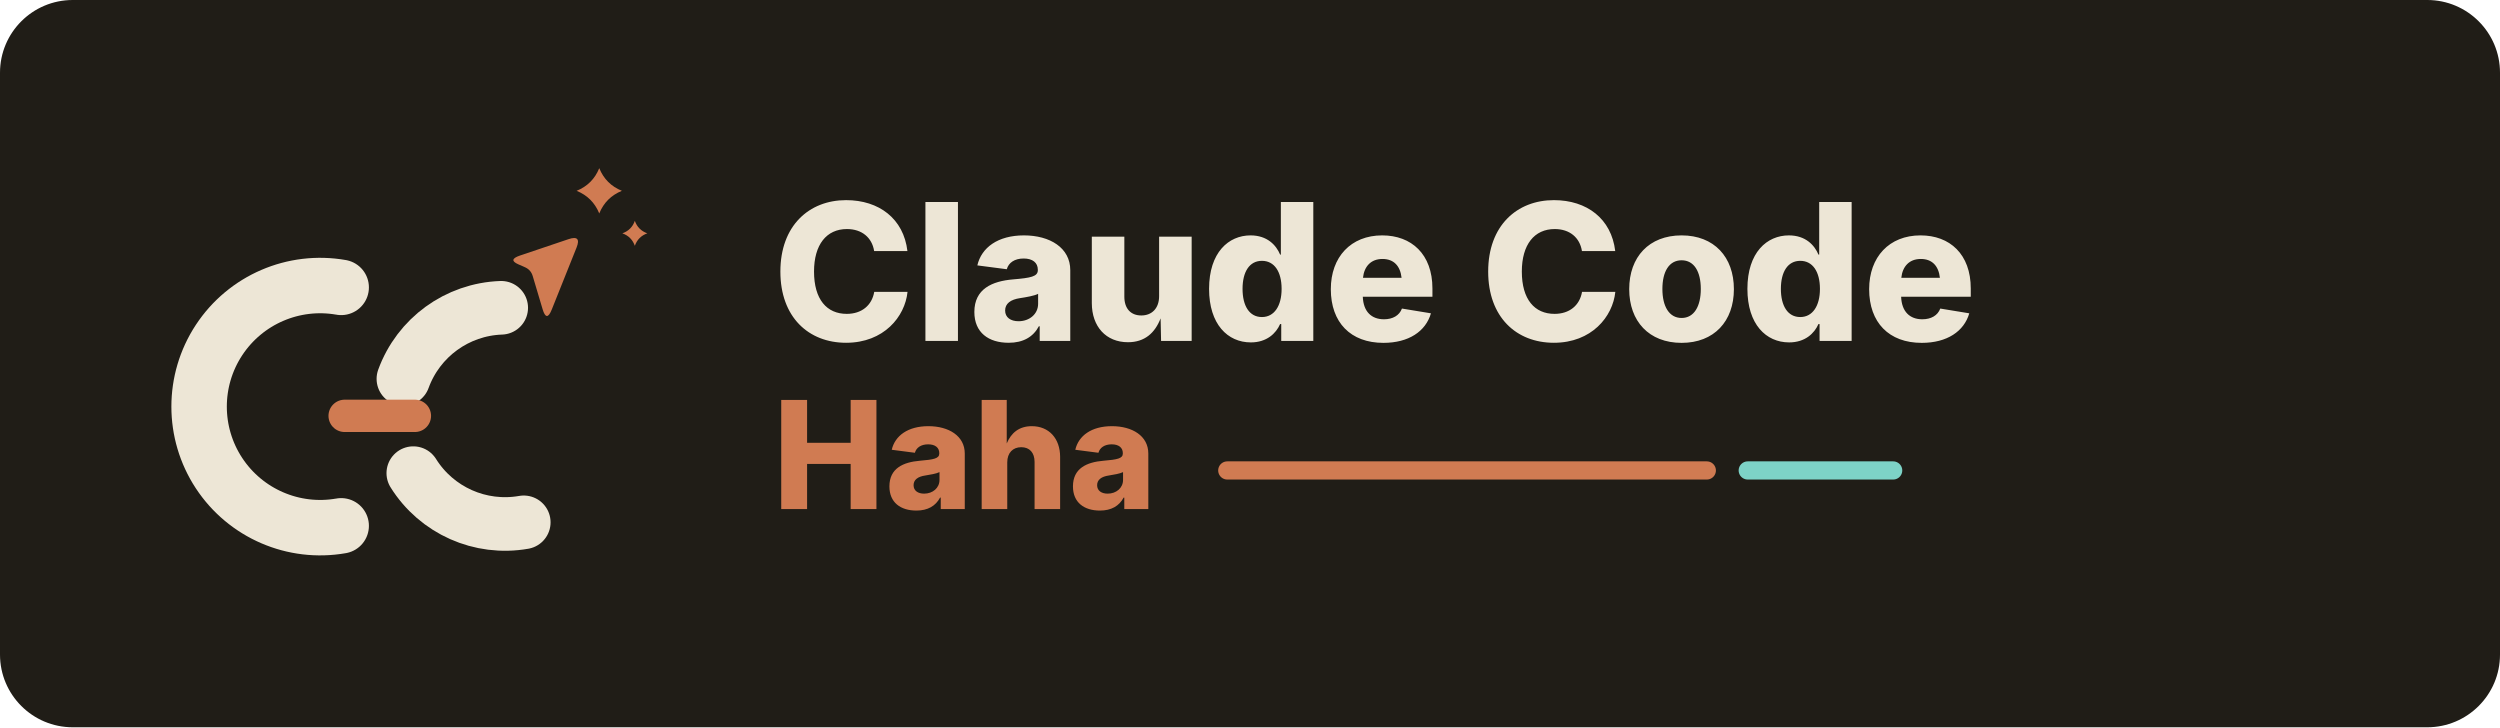
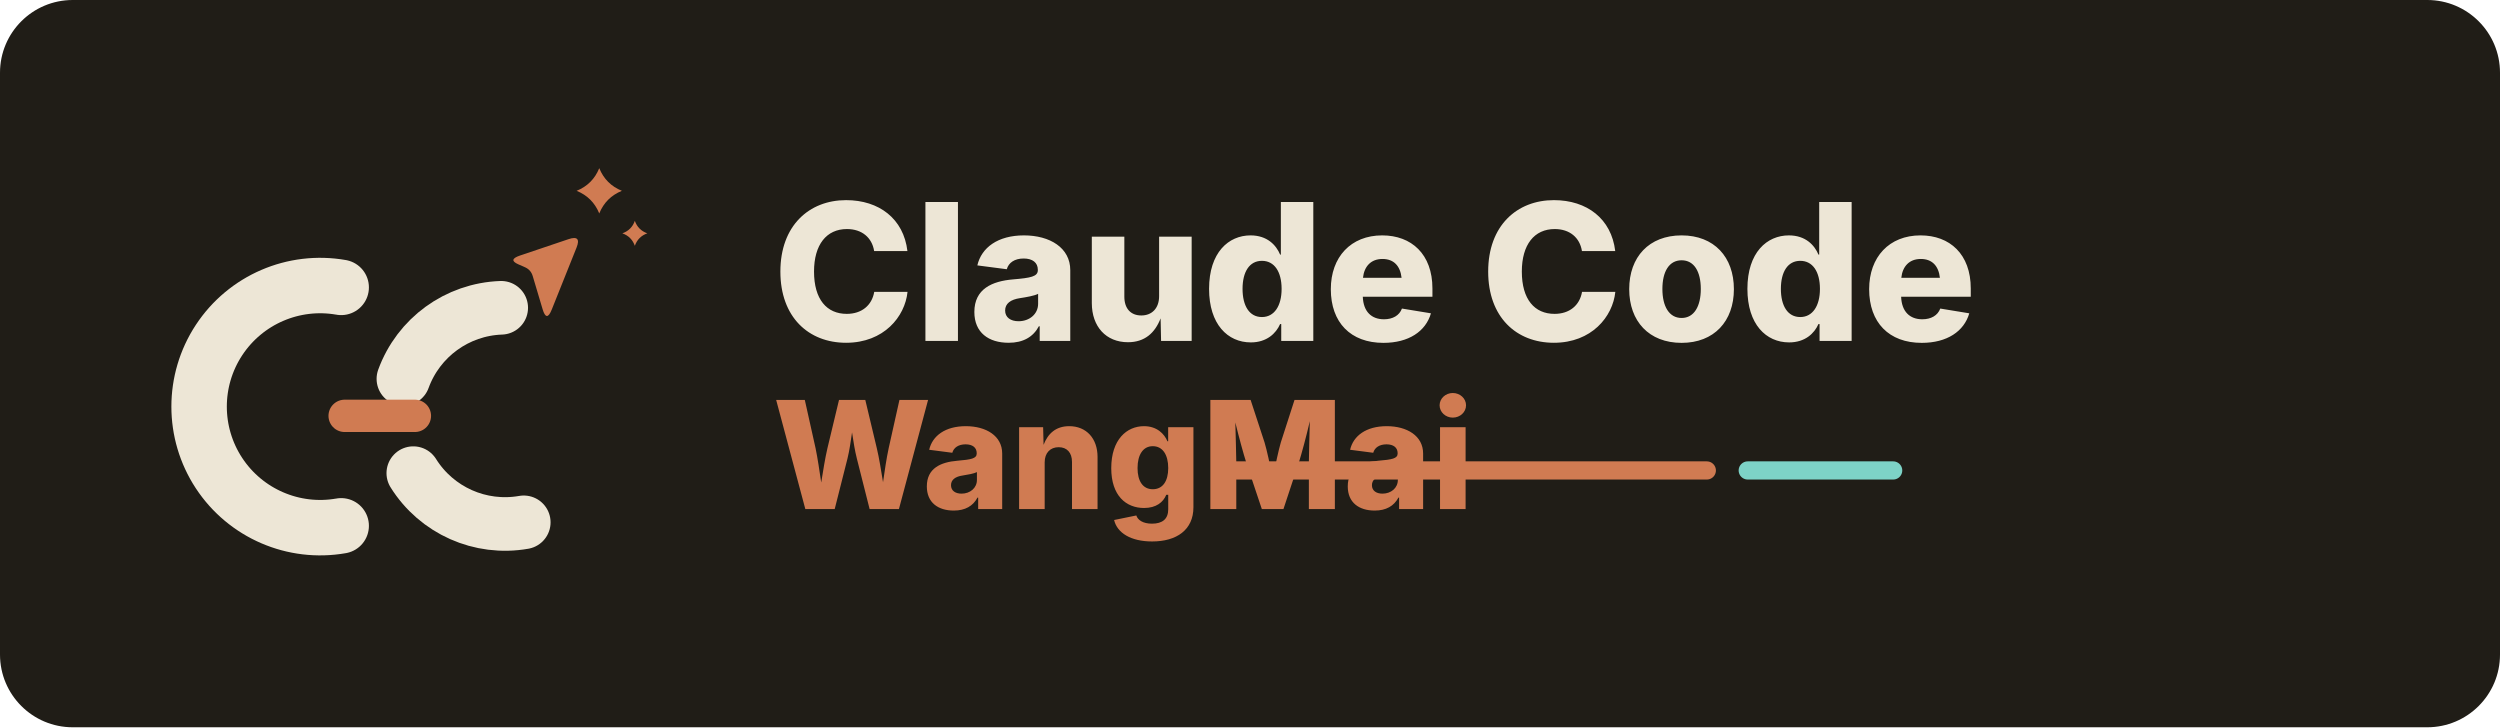
<svg xmlns="http://www.w3.org/2000/svg" width="2200" height="640" viewBox="0 0 2200 640" fill="none">
  <rect width="2200" height="640" rx="64" fill="#201D17" />
  <g transform="translate(-55.75,-102.48) scale(0.81324)">
    <path d="M437.75 695.01A131 131 0 1 1 437.75 436.99" fill="none" stroke="#EDE6D6" stroke-width="60" stroke-linecap="round" />
    <path d="M505.06 535.98A117 117 0 0 1 610.92 459.07" fill="none" stroke="#EDE6D6" stroke-width="58" stroke-linecap="round" />
    <path d="M635.32 691.22A117 117 0 0 1 515.78 638.00" fill="none" stroke="#EDE6D6" stroke-width="58" stroke-linecap="round" />
    <path d="M441.5 576H517.5" fill="none" stroke="#D07B52" stroke-width="35" stroke-linecap="round" />
    <path d="M683.79 384.80Q698.00 380.00 692.43 393.93L665.57 461.07Q660.00 475.00 655.71 460.63L645.00 424.71Q643.00 418.00 636.59 415.18L629.25 411.95Q618.00 407.00 631.26 402.52L683.79 384.80Z" fill="#D07B52" />
    <path d="M717.00 308.00Q724.07 325.43 741.50 332.50Q724.07 339.57 717.00 357.00Q709.93 339.57 692.50 332.50Q709.93 325.43 717.00 308.00Z" fill="#D07B52" />
    <path d="M755.50 365.00Q759.04 374.96 769.00 378.50Q759.04 382.04 755.50 392.00Q751.96 382.04 742.00 378.50Q751.96 374.96 755.50 365.00Z" fill="#D07B52" />
  </g>
  <text x="680" y="300" fill="#EDE6D6" font-family="SF Pro Display, -apple-system, BlinkMacSystemFont, Avenir Next, Inter, Segoe UI, Helvetica Neue, Arial, sans-serif" font-size="168" font-weight="800">Claude Code</text>
-   <text x="680" y="448" fill="#D07B52" font-family="SF Pro Display, -apple-system, BlinkMacSystemFont, Avenir Next, Inter, Segoe UI, Helvetica Neue, Arial, sans-serif" font-size="132" font-weight="800">Haha</text>
+   <text x="680" y="448" fill="#D07B52" font-family="SF Pro Display, -apple-system, BlinkMacSystemFont, Avenir Next, Inter, Segoe UI, Helvetica Neue, Arial, sans-serif" font-size="132" font-weight="800">WangMai</text>
  <path d="M1080 414H1502" stroke="#D07B52" stroke-width="16" stroke-linecap="round" />
  <path d="M1538 414H1666" stroke="#7DD3C7" stroke-width="16" stroke-linecap="round" />
</svg>
